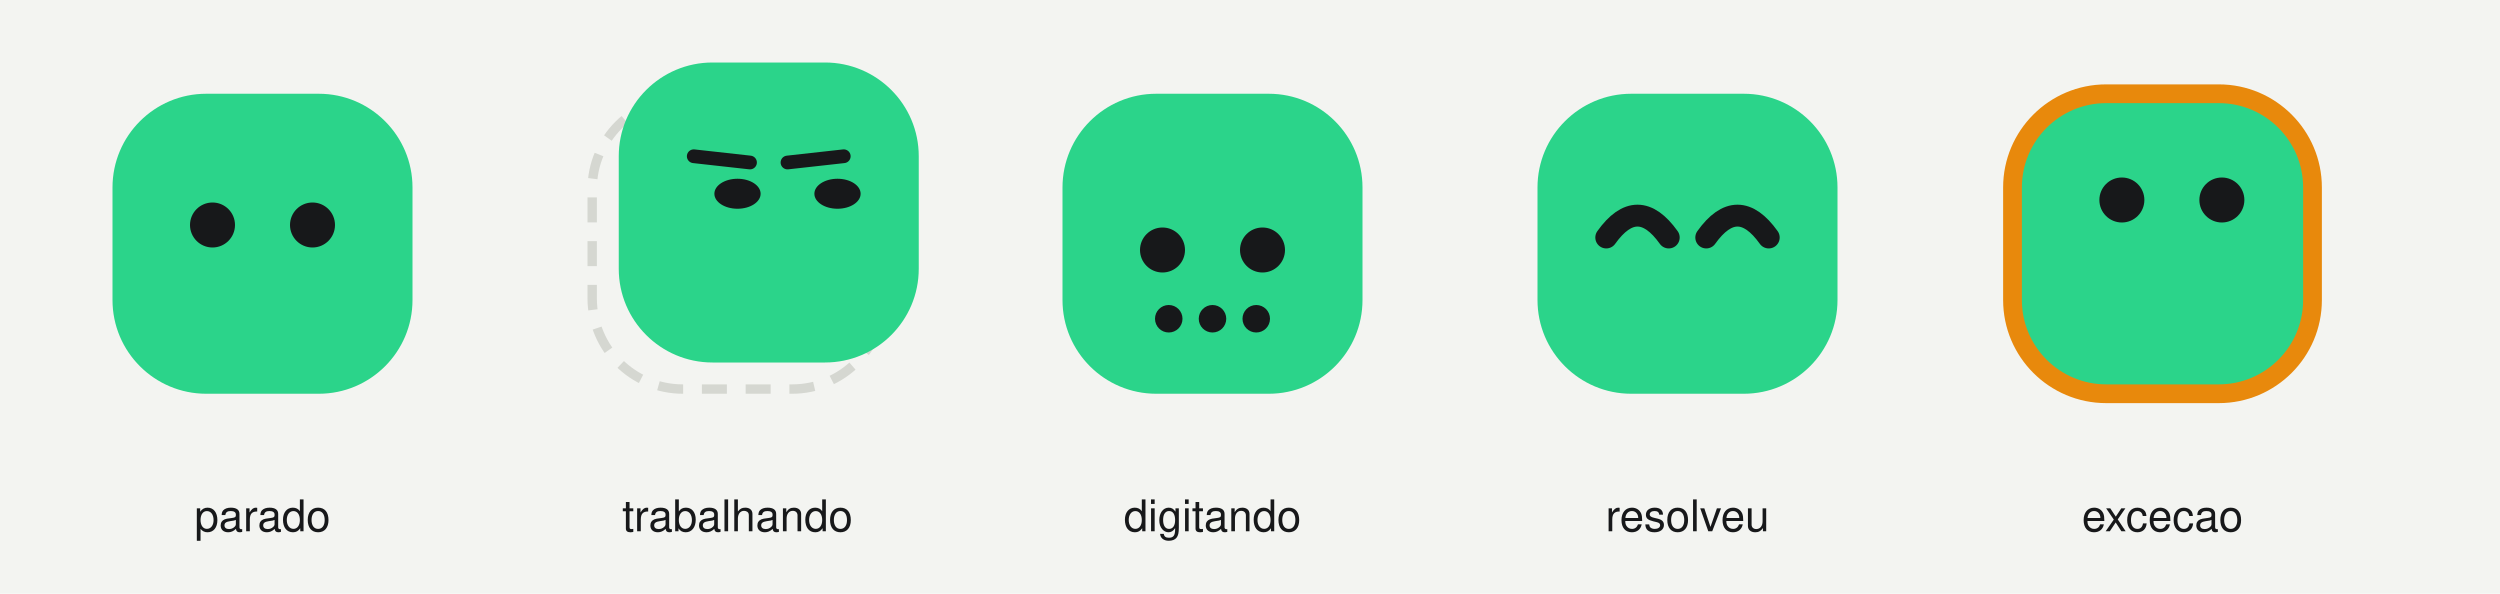
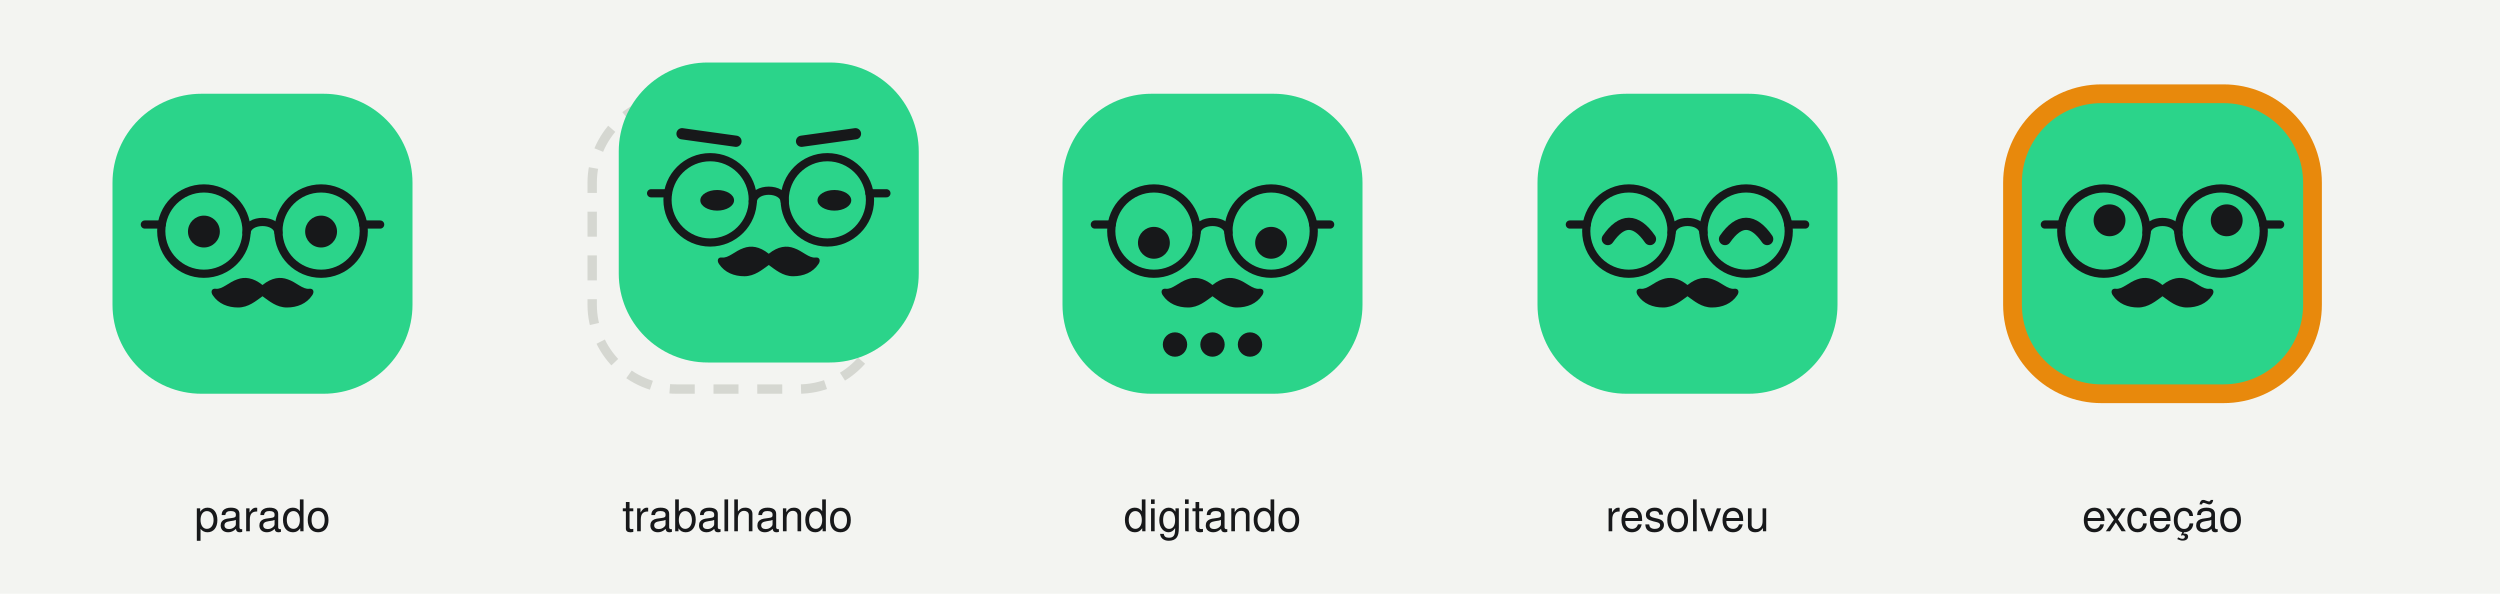
<svg xmlns="http://www.w3.org/2000/svg" viewBox="0 0 800 190" width="800" height="190">
  <rect width="800" height="190" fill="#F3F4F1" />
  <g transform="translate(20 14) scale(2)">
-     <rect x="8" y="8" width="48" height="48" rx="15" fill="#2BD48A" />
-     <circle cx="24" cy="29" r="3.6" fill="#17181A" />
-     <circle cx="40" cy="29" r="3.6" fill="#17181A" />
+     <g transform="translate(0 0)">
+       <g transform="translate(8 8) scale(0.75)">
+         <rect width="64" height="64" rx="19" fill="#2BD48A" />
+         <g fill="none" stroke="#17181A" stroke-width="1.75" stroke-linecap="round">
+           <circle cx="19.5" cy="29.3" r="9.1" />
+           <circle cx="44.5" cy="29.3" r="9.1" />
+           <path d="M6.9 27.9 H10.5 M53.5 27.9 H57.1" />
+           <path d="M28.6 29.6 C28.9 26.6 35.1 26.6 35.4 29.6" />
+         </g>
+         <g fill="#17181A">
+           <circle cx="19.5" cy="29.4" r="3.4" />
+           <circle cx="44.5" cy="29.4" r="3.4" />
+         </g>
+         <path fill="#17181A" d="M32 40.8 C30 39.2 28.2 39 26.6 39.6 C24.8 40.2 23.4 41.8 22 41.6 C21.1 41.5 20.9 42.3 21.4 43 C22.6 44.8 24.6 45.6 26.8 45.6 C29 45.6 30.6 44.2 32 43.2 C33.4 44.2 35 45.6 37.2 45.6 C39.4 45.6 41.4 44.8 42.6 43 C43.1 42.3 42.9 41.5 42 41.6 C40.6 41.8 39.2 40.2 37.4 39.6 C35.8 39 34 39.2 32 40.8 Z" />
+       </g>
+     </g>
  </g>
  <text x="84" y="170" text-anchor="middle" font-family="Geist, Helvetica, Arial, sans-serif" font-size="14" font-weight="500" fill="#17181A">parado</text>
  <g transform="translate(172 14) scale(2)">
-     <rect x="8.75" y="8.75" width="46.5" height="46.5" rx="14.5" fill="none" stroke="#D5D7D1" stroke-width="1.5" stroke-dasharray="4 3" />
+     <rect x="8.75" y="8.75" width="46.5" height="46.5" rx="13.5" fill="none" stroke="#D5D7D1" stroke-width="1.5" stroke-dasharray="4 3" />
    <g transform="translate(5 -5)">
-       <rect x="8" y="8" width="48" height="48" rx="15" fill="#2BD48A" />
-       <ellipse cx="27" cy="29" rx="3.7" ry="2.4" fill="#17181A" />
-       <ellipse cx="43" cy="29" rx="3.7" ry="2.4" fill="#17181A" />
-       <g fill="none" stroke="#17181A" stroke-width="2.2" stroke-linecap="round">
-         <path d="M20 23 L29 24" />
-         <path d="M35 24 L44 23" />
+       <g transform="translate(8 8) scale(0.75)">
+         <rect width="64" height="64" rx="19" fill="#2BD48A" />
+         <g fill="none" stroke="#17181A" stroke-width="1.75" stroke-linecap="round">
+           <circle cx="19.5" cy="29.3" r="9.1" />
+           <circle cx="44.5" cy="29.3" r="9.1" />
+           <path d="M6.9 27.9 H10.5 M53.5 27.9 H57.1" />
+           <path d="M28.6 29.6 C28.9 26.6 35.1 26.6 35.4 29.6" />
+         </g>
+         <g fill="#17181A">
+           <ellipse cx="21" cy="29.4" rx="3.6" ry="2.2" />
+           <ellipse cx="46" cy="29.4" rx="3.6" ry="2.2" />
+         </g>
+         <g fill="none" stroke="#17181A" stroke-width="2.4" stroke-linecap="round">
+           <path d="M13.5 15.2 L25 16.8" />
+           <path d="M39 16.8 L50.5 15.2" />
+         </g>
+         <path fill="#17181A" d="M32 40.8 C30 39.2 28.2 39 26.6 39.6 C24.8 40.2 23.4 41.8 22 41.6 C21.1 41.5 20.9 42.3 21.4 43 C22.6 44.8 24.6 45.6 26.8 45.6 C29 45.6 30.6 44.2 32 43.2 C33.4 44.2 35 45.6 37.2 45.6 C39.4 45.6 41.4 44.8 42.6 43 C43.1 42.3 42.9 41.5 42 41.6 C40.6 41.8 39.2 40.2 37.4 39.6 C35.8 39 34 39.2 32 40.8 Z" />
      </g>
    </g>
  </g>
  <text x="236" y="170" text-anchor="middle" font-family="Geist, Helvetica, Arial, sans-serif" font-size="14" font-weight="500" fill="#17181A">trabalhando</text>
  <g transform="translate(324 14) scale(2)">
-     <rect x="8" y="8" width="48" height="48" rx="15" fill="#2BD48A" />
-     <circle cx="24" cy="33" r="3.6" fill="#17181A" />
-     <circle cx="40" cy="33" r="3.6" fill="#17181A" />
-     <circle cx="25" cy="44" r="2.2" fill="#17181A" />
-     <circle cx="32" cy="44" r="2.2" fill="#17181A" />
-     <circle cx="39" cy="44" r="2.2" fill="#17181A" />
+     <g transform="translate(0 0)">
+       <g transform="translate(8 8) scale(0.75)">
+         <rect width="64" height="64" rx="19" fill="#2BD48A" />
+         <g fill="none" stroke="#17181A" stroke-width="1.75" stroke-linecap="round">
+           <circle cx="19.5" cy="29.3" r="9.1" />
+           <circle cx="44.5" cy="29.3" r="9.1" />
+           <path d="M6.9 27.9 H10.5 M53.5 27.9 H57.1" />
+           <path d="M28.6 29.6 C28.9 26.6 35.1 26.6 35.4 29.6" />
+         </g>
+         <g fill="#17181A">
+           <circle cx="19.5" cy="31.8" r="3.4" />
+           <circle cx="44.5" cy="31.8" r="3.4" />
+         </g>
+         <path fill="#17181A" d="M32 40.8 C30 39.2 28.2 39 26.6 39.6 C24.8 40.2 23.4 41.8 22 41.6 C21.1 41.5 20.9 42.3 21.4 43 C22.6 44.8 24.6 45.6 26.8 45.6 C29 45.6 30.6 44.2 32 43.2 C33.4 44.2 35 45.6 37.2 45.6 C39.4 45.6 41.4 44.8 42.6 43 C43.1 42.3 42.9 41.5 42 41.6 C40.6 41.8 39.2 40.2 37.4 39.6 C35.8 39 34 39.2 32 40.8 Z" />
+         <g fill="#17181A">
+           <circle cx="24" cy="53.5" r="2.6" />
+           <circle cx="32" cy="53.5" r="2.6" />
+           <circle cx="40" cy="53.5" r="2.6" />
+         </g>
+       </g>
+     </g>
  </g>
  <text x="388" y="170" text-anchor="middle" font-family="Geist, Helvetica, Arial, sans-serif" font-size="14" font-weight="500" fill="#17181A">digitando</text>
  <g transform="translate(476 14) scale(2)">
-     <rect x="8" y="8" width="48" height="48" rx="15" fill="#2BD48A" />
-     <g fill="none" stroke="#17181A" stroke-width="3.5" stroke-linecap="round">
-       <path d="M19 31 Q24 24 29 31" />
-       <path d="M35 31 Q40 24 45 31" />
+     <g transform="translate(0 0)">
+       <g transform="translate(8 8) scale(0.75)">
+         <rect width="64" height="64" rx="19" fill="#2BD48A" />
+         <g fill="none" stroke="#17181A" stroke-width="1.75" stroke-linecap="round">
+           <circle cx="19.5" cy="29.3" r="9.1" />
+           <circle cx="44.5" cy="29.3" r="9.1" />
+           <path d="M6.9 27.9 H10.5 M53.5 27.9 H57.1" />
+           <path d="M28.6 29.6 C28.9 26.6 35.1 26.6 35.4 29.6" />
+         </g>
+         <g fill="none" stroke="#17181A" stroke-width="2.6" stroke-linecap="round">
+           <path d="M15 31 Q19.5 24.5 24 31" />
+           <path d="M40 31 Q44.5 24.5 49 31" />
+         </g>
+         <path fill="#17181A" d="M32 40.8 C30 39.2 28.2 39 26.6 39.6 C24.8 40.2 23.4 41.8 22 41.6 C21.1 41.5 20.9 42.3 21.4 43 C22.6 44.8 24.6 45.6 26.8 45.6 C29 45.6 30.6 44.2 32 43.2 C33.4 44.2 35 45.6 37.2 45.6 C39.4 45.6 41.4 44.8 42.6 43 C43.1 42.3 42.9 41.5 42 41.6 C40.6 41.8 39.2 40.2 37.4 39.6 C35.8 39 34 39.2 32 40.8 Z" />
+       </g>
    </g>
  </g>
  <text x="540" y="170" text-anchor="middle" font-family="Geist, Helvetica, Arial, sans-serif" font-size="14" font-weight="500" fill="#17181A">resolveu</text>
  <g transform="translate(628 14) scale(2)">
-     <rect x="8" y="8" width="48" height="48" rx="15" fill="#2BD48A" stroke="#E8890C" stroke-width="3" />
-     <circle cx="25.5" cy="25" r="3.6" fill="#17181A" />
-     <circle cx="41.5" cy="25" r="3.6" fill="#17181A" />
+     <g transform="translate(0 0)">
+       <g transform="translate(8 8) scale(0.75)">
+         <rect width="64" height="64" rx="19" fill="#2BD48A" stroke="#E8890C" stroke-width="4" />
+         <g fill="none" stroke="#17181A" stroke-width="1.75" stroke-linecap="round">
+           <circle cx="19.5" cy="29.3" r="9.1" />
+           <circle cx="44.5" cy="29.3" r="9.1" />
+           <path d="M6.9 27.9 H10.5 M53.5 27.9 H57.1" />
+           <path d="M28.6 29.6 C28.9 26.6 35.1 26.6 35.4 29.6" />
+         </g>
+         <g fill="#17181A">
+           <circle cx="20.7" cy="27" r="3.4" />
+           <circle cx="45.7" cy="27" r="3.4" />
+         </g>
+         <path fill="#17181A" d="M32 40.8 C30 39.2 28.2 39 26.6 39.6 C24.8 40.2 23.4 41.8 22 41.6 C21.1 41.5 20.9 42.3 21.4 43 C22.6 44.8 24.6 45.6 26.8 45.6 C29 45.6 30.6 44.2 32 43.2 C33.4 44.2 35 45.6 37.2 45.6 C39.4 45.6 41.4 44.8 42.6 43 C43.1 42.3 42.9 41.5 42 41.6 C40.6 41.8 39.2 40.2 37.4 39.6 C35.8 39 34 39.2 32 40.8 Z" />
+       </g>
+     </g>
  </g>
-   <text x="692" y="170" text-anchor="middle" font-family="Geist, Helvetica, Arial, sans-serif" font-size="14" font-weight="500" fill="#17181A">excecao</text>
+   <text x="692" y="170" text-anchor="middle" font-family="Geist, Helvetica, Arial, sans-serif" font-size="14" font-weight="500" fill="#17181A">exceção</text>
</svg>
